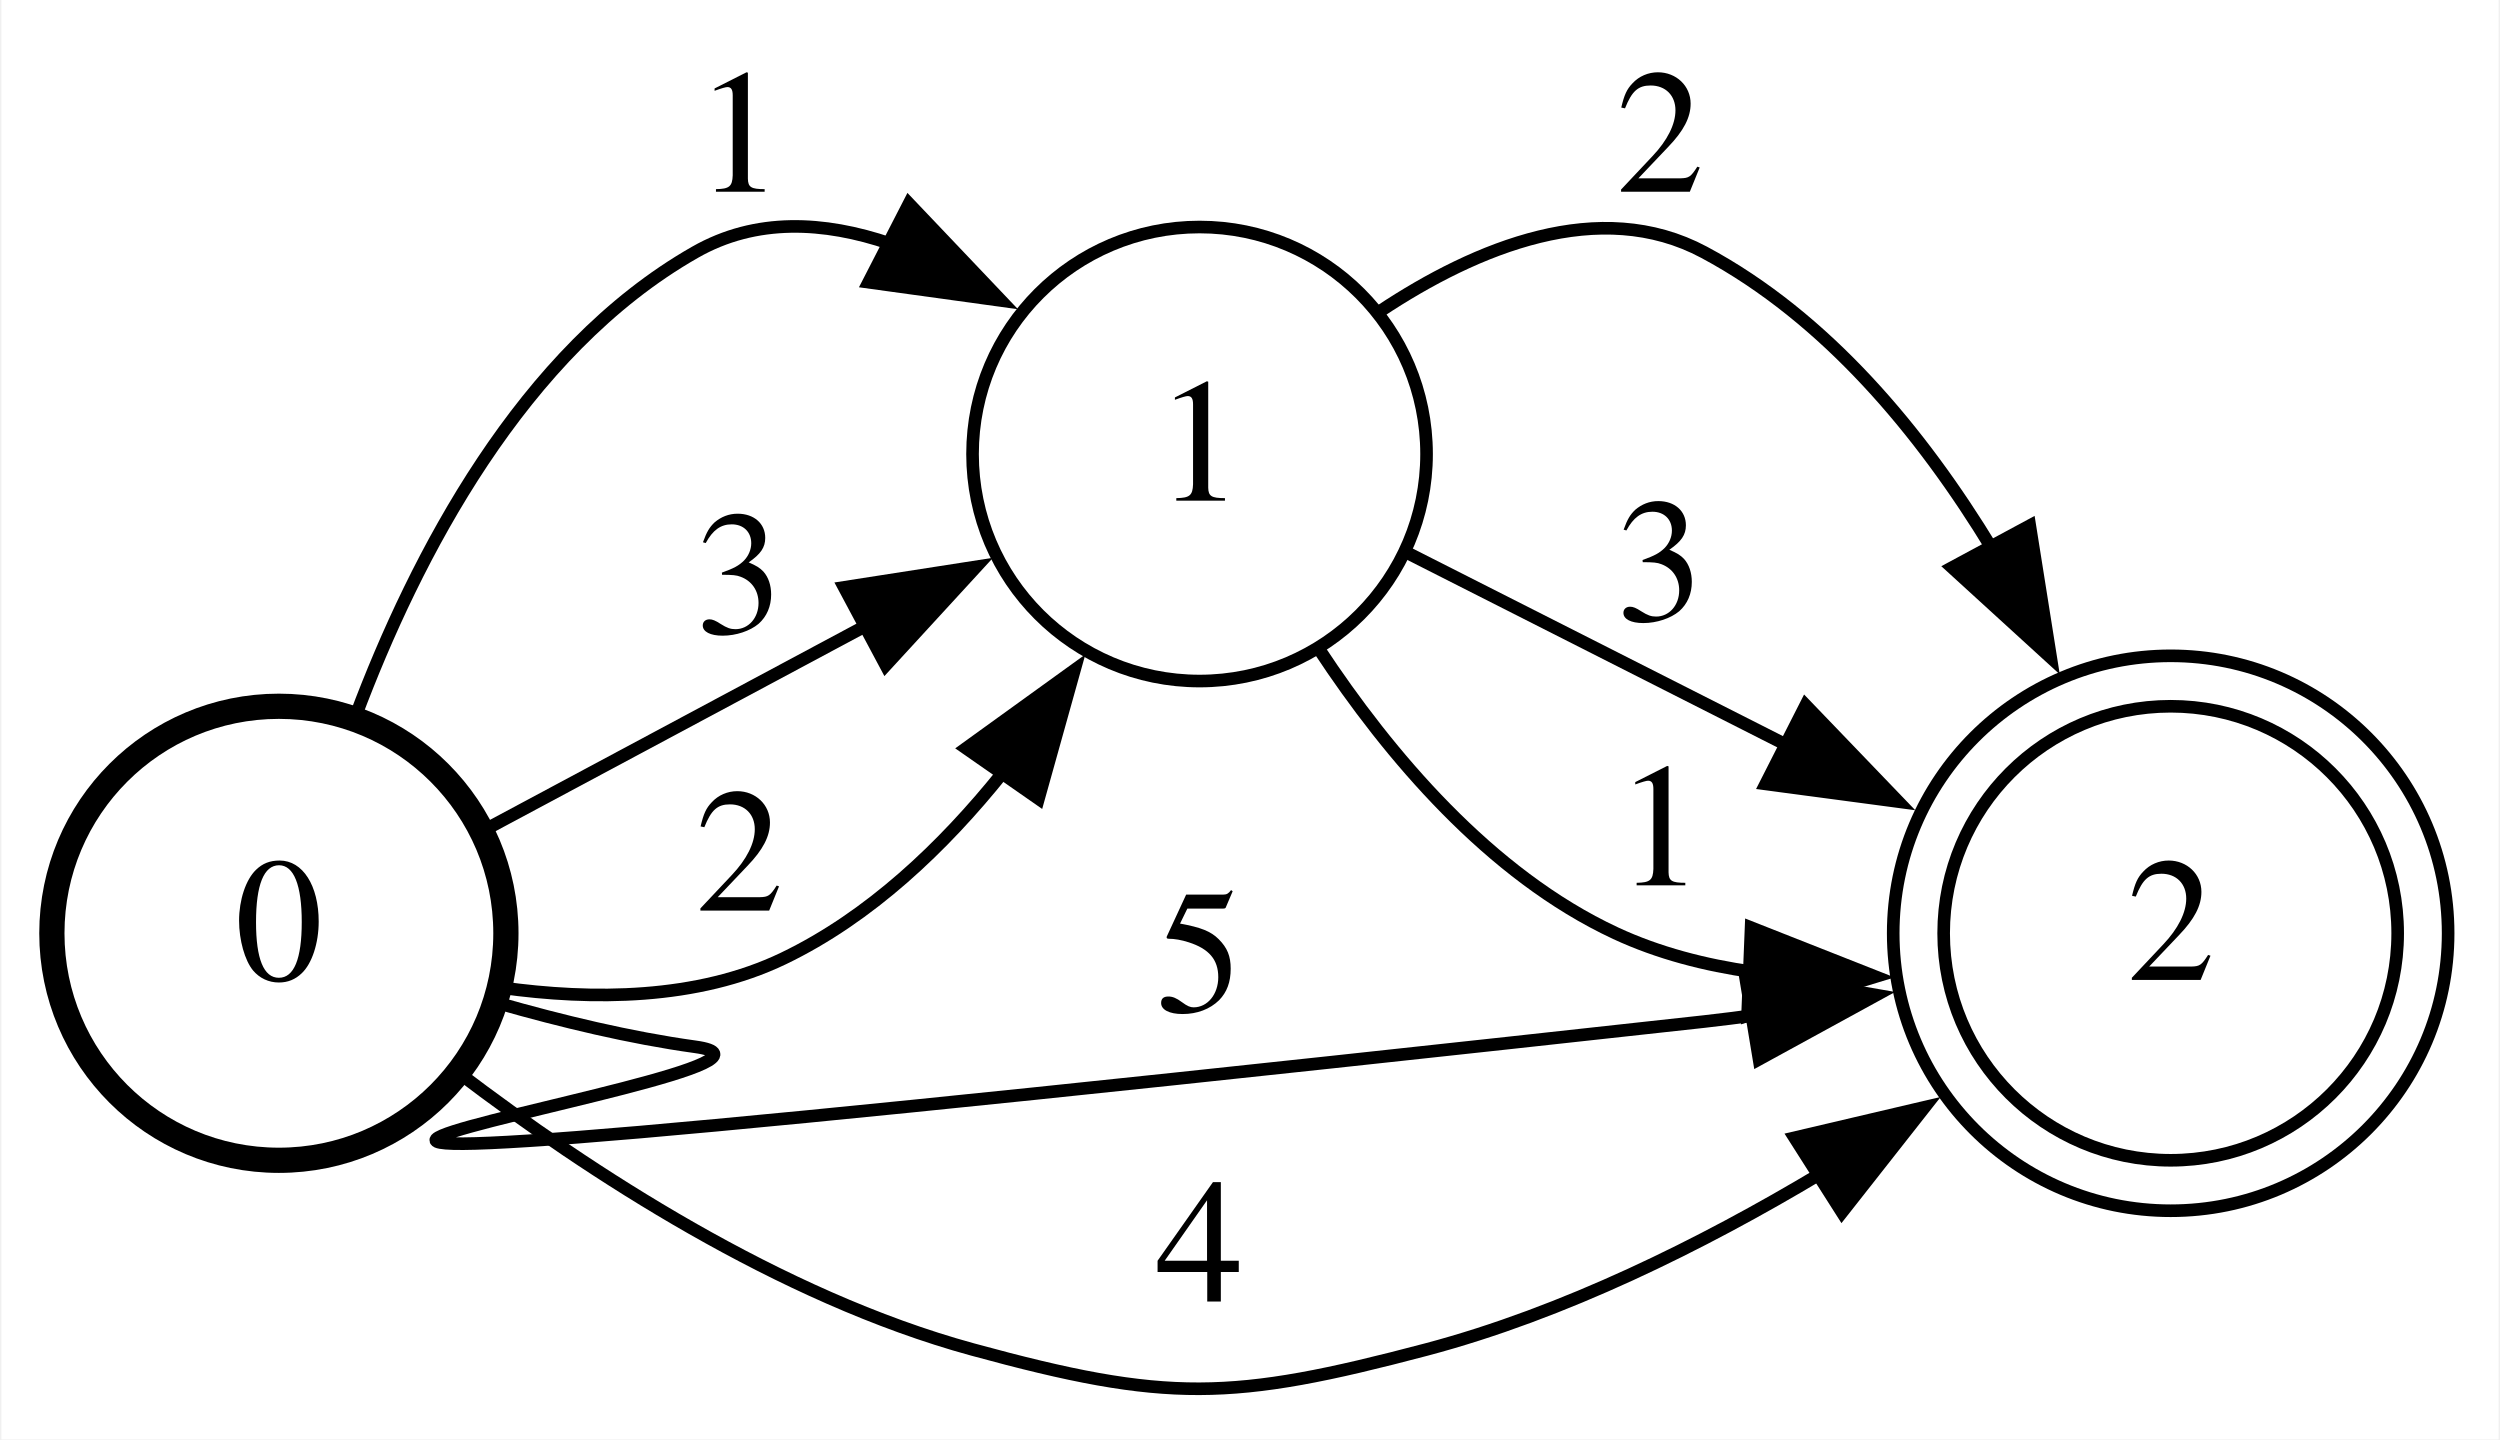
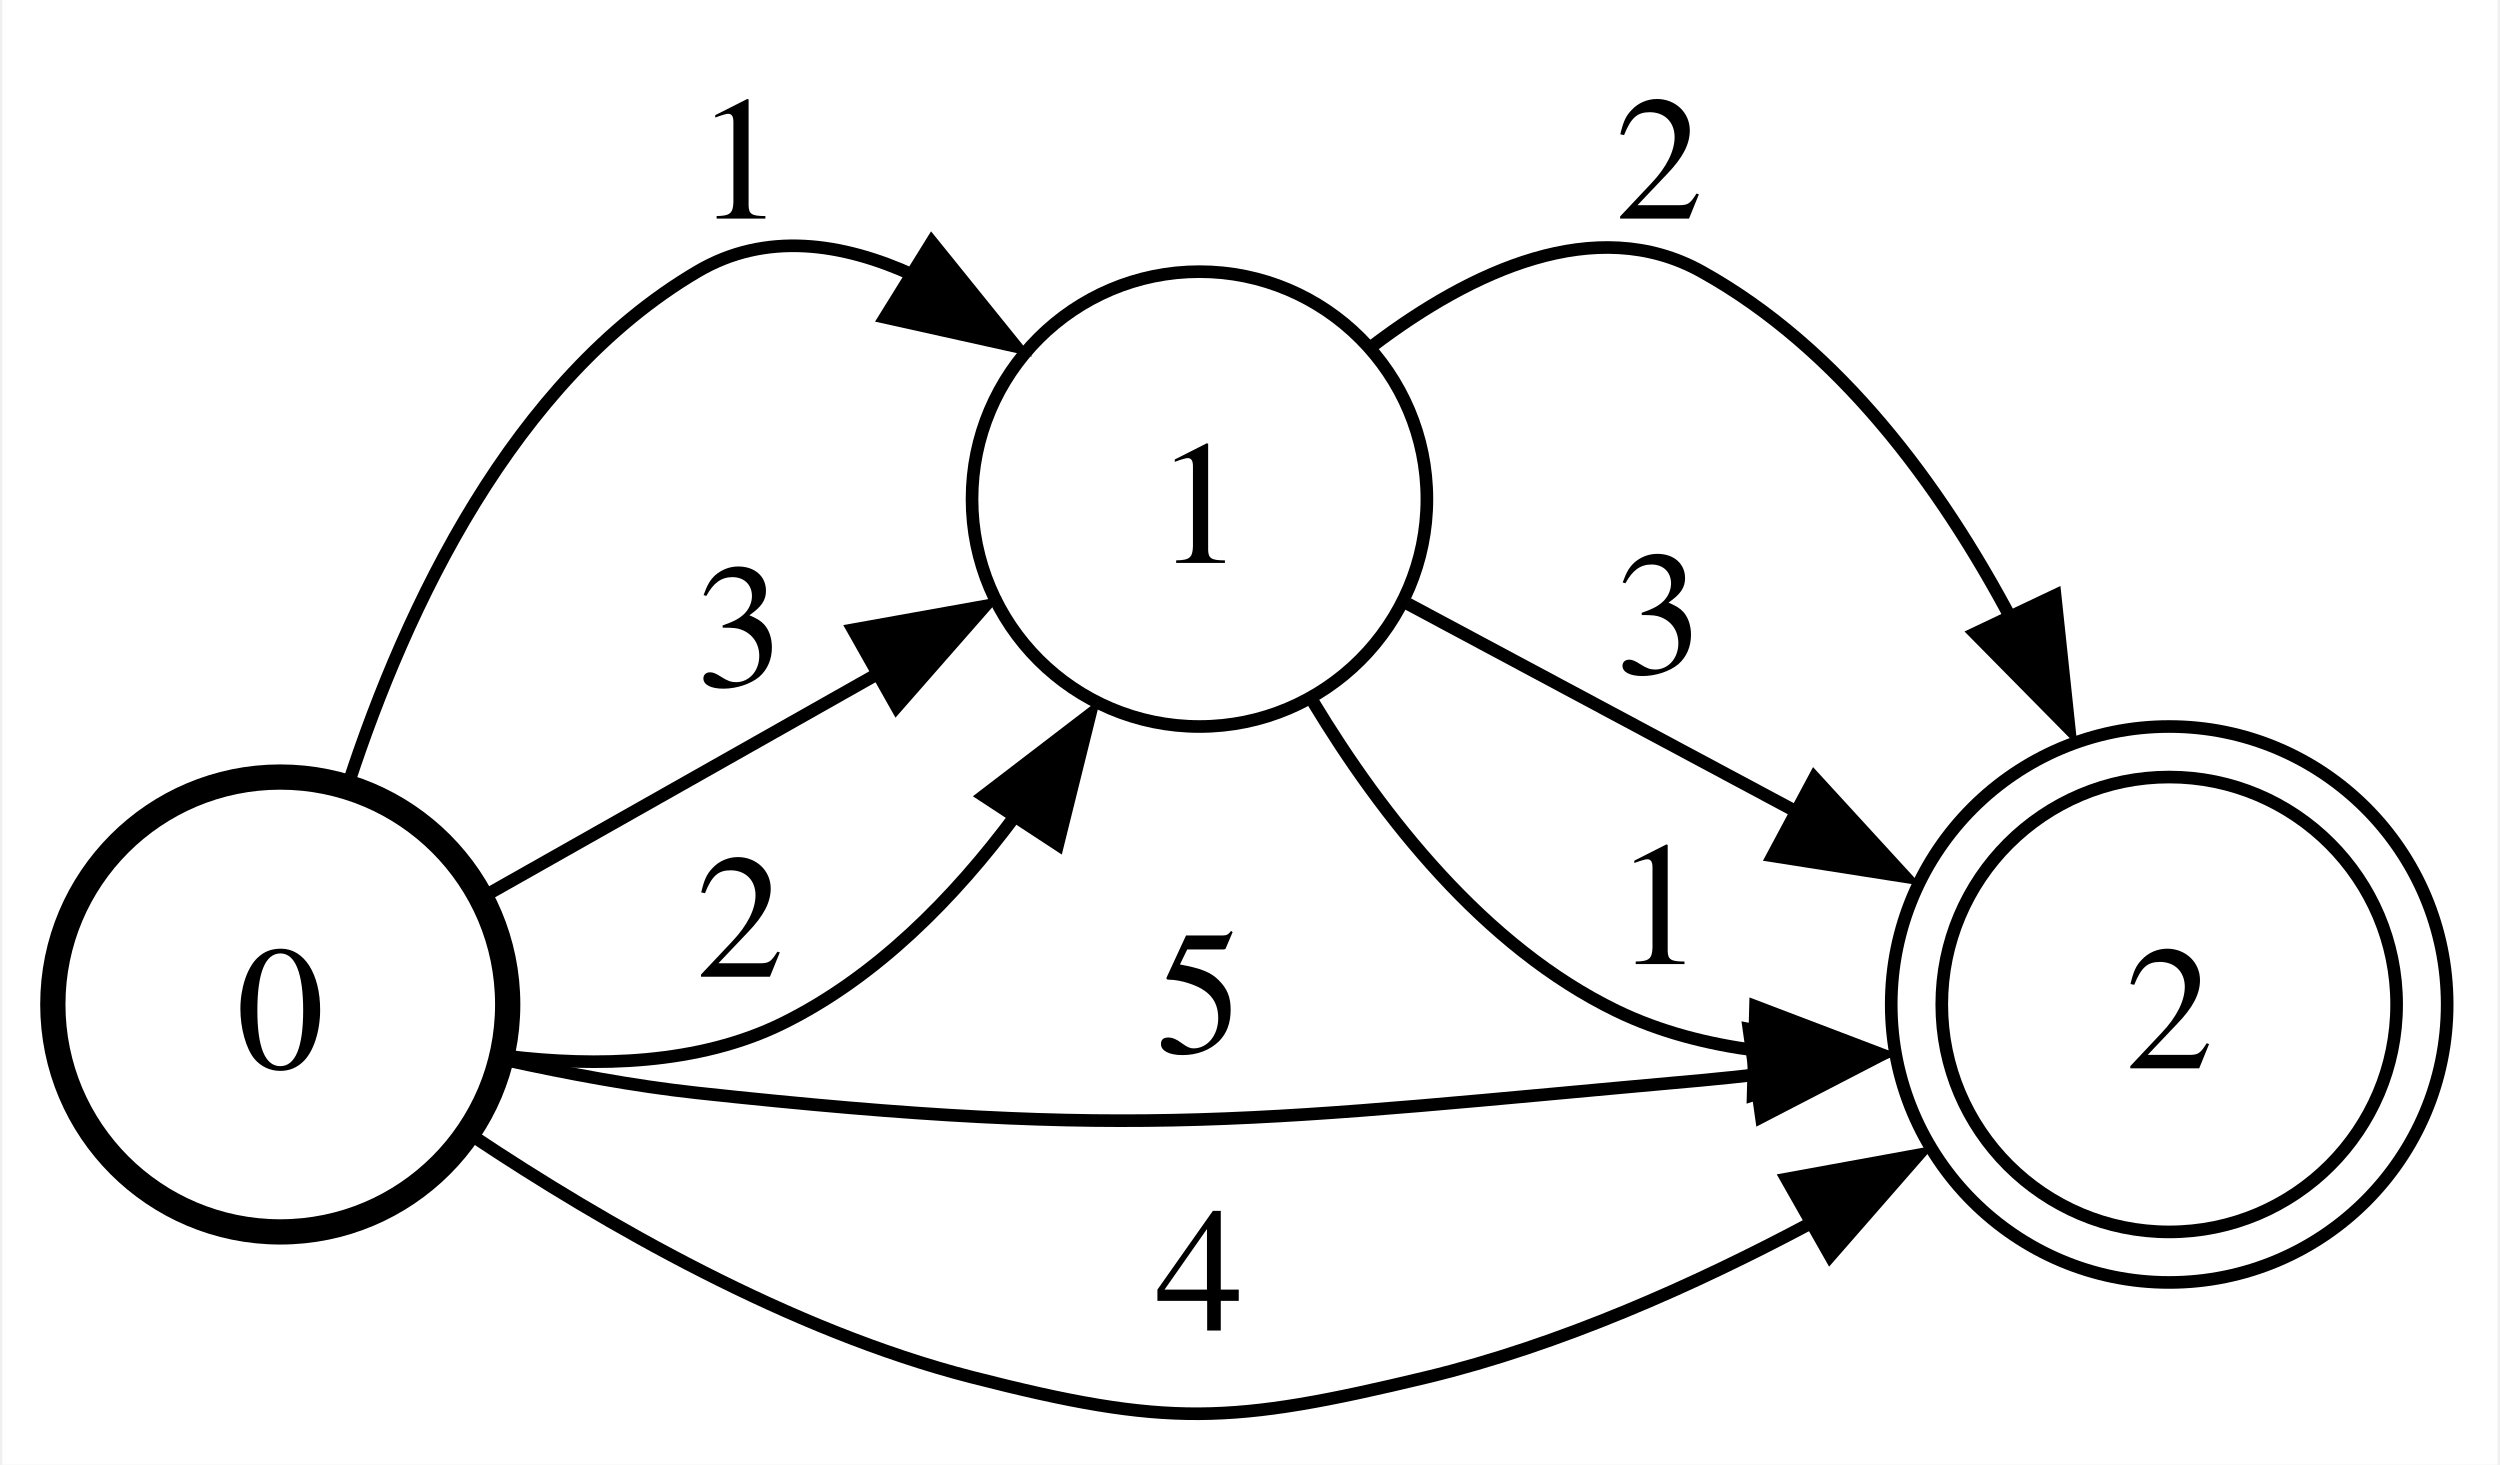
- <svg xmlns="http://www.w3.org/2000/svg" width="198pt" height="114pt" viewBox="0.00 0.00 198.00 114.13">
-   <g id="graph0" class="graph" transform="scale(1 1) rotate(0) translate(4 110.13)">
-     <polygon fill="white" stroke="none" points="-4,4 -4,-110.13 194,-110.13 194,4 -4,4" />
+ <svg xmlns="http://www.w3.org/2000/svg" width="198pt" height="116pt" viewBox="0.00 0.00 197.50 115.92">
+   <g id="graph0" class="graph" transform="scale(1 1) rotate(0) translate(4 111.92)">
+     <polygon fill="white" stroke="none" points="-4,4 -4,-111.92 193.5,-111.92 193.5,4 -4,4" />
    <g id="node1" class="node">
-       <ellipse fill="none" stroke="black" stroke-width="2" cx="18" cy="-36.13" rx="18" ry="18" />
-       <text text-anchor="middle" x="18" y="-32.43" font-family="Times,serif" font-size="14.00">0</text>
+       <ellipse fill="none" stroke="black" stroke-width="2" cx="18" cy="-32.42" rx="18" ry="18" />
+       <text text-anchor="middle" x="18" y="-27.37" font-family="Times,serif" font-size="14.00">0</text>
    </g>
    <g id="node2" class="node">
-       <ellipse fill="none" stroke="black" cx="91" cy="-74.13" rx="18" ry="18" />
-       <text text-anchor="middle" x="91" y="-70.43" font-family="Times,serif" font-size="14.00">1</text>
+       <ellipse fill="none" stroke="black" cx="90.75" cy="-72.42" rx="18" ry="18" />
+       <text text-anchor="middle" x="90.75" y="-67.37" font-family="Times,serif" font-size="14.00">1</text>
    </g>
    <g id="edge1" class="edge">
-       <path fill="none" stroke="black" d="M24.09,-53.37C28.83,-66.02 37.27,-82.31 51,-90.13 55.83,-92.89 61.23,-92.59 66.44,-90.82" />
-       <polygon fill="black" stroke="black" points="67.96,-93.98 75.26,-86.3 64.76,-87.75 67.96,-93.98" />
-       <text text-anchor="middle" x="54.5" y="-94.93" font-family="Times,serif" font-size="14.00">1</text>
+       <path fill="none" stroke="black" d="M23.45,-50.06C27.94,-63.74 36.34,-81.77 51,-90.42 56.4,-93.61 62.46,-92.73 68.16,-90.12" />
+       <polygon fill="black" stroke="black" points="69.56,-92.75 76.22,-84.5 65.87,-86.8 69.56,-92.75" />
+       <text text-anchor="middle" x="54.38" y="-94.62" font-family="Times,serif" font-size="14.00">1</text>
    </g>
    <g id="edge2" class="edge">
-       <path fill="none" stroke="black" d="M34.41,-44.38C43.24,-49.11 54.56,-55.17 64.67,-60.58" />
-       <polygon fill="black" stroke="black" points="62.82,-63.56 73.29,-65.19 66.12,-57.38 62.82,-63.56" />
-       <text text-anchor="middle" x="54.5" y="-59.93" font-family="Times,serif" font-size="14.00">3</text>
+       <path fill="none" stroke="black" d="M34,-40.91C43.1,-46.05 54.93,-52.74 65.35,-58.63" />
+       <polygon fill="black" stroke="black" points="63.34,-62.08 73.77,-63.95 66.78,-55.98 63.34,-62.08" />
+       <text text-anchor="middle" x="54.38" y="-57.62" font-family="Times,serif" font-size="14.00">3</text>
    </g>
    <g id="edge3" class="edge">
-       <path fill="none" stroke="black" d="M35.64,-31.82C42.84,-30.81 51.16,-30.84 58,-34.13 64.84,-37.42 70.67,-42.96 75.41,-48.88" />
-       <polygon fill="black" stroke="black" points="72.49,-50.8 81.08,-57 78.23,-46.8 72.49,-50.8" />
-       <text text-anchor="middle" x="54.5" y="-37.93" font-family="Times,serif" font-size="14.00">2</text>
+       <path fill="none" stroke="black" d="M35.95,-28.33C43.02,-27.47 51.1,-27.65 57.75,-30.92 65.16,-34.57 71.34,-40.84 76.22,-47.42" />
+       <polygon fill="black" stroke="black" points="73.68,-48.93 82.09,-55.37 79.54,-45.09 73.68,-48.93" />
+       <text text-anchor="middle" x="54.38" y="-34.62" font-family="Times,serif" font-size="14.00">2</text>
    </g>
    <g id="node3" class="node">
-       <ellipse fill="none" stroke="black" cx="168" cy="-36.13" rx="18" ry="18" />
-       <ellipse fill="none" stroke="black" cx="168" cy="-36.13" rx="22" ry="22" />
-       <text text-anchor="middle" x="168" y="-32.43" font-family="Times,serif" font-size="14.00">2</text>
+       <ellipse fill="none" stroke="black" cx="167.5" cy="-32.42" rx="18" ry="18" />
+       <ellipse fill="none" stroke="black" cx="167.5" cy="-32.42" rx="22" ry="22" />
+       <text text-anchor="middle" x="167.5" y="-27.37" font-family="Times,serif" font-size="14.00">2</text>
    </g>
    <g id="edge4" class="edge">
-       <path fill="none" stroke="black" d="M35.43,-30.58C40.37,-29.17 45.85,-27.84 51,-27.13 66.34,-25.02 -44.46,-9.8 131,-29.13 132.39,-29.29 133.8,-29.46 135.23,-29.66" />
-       <polygon fill="black" stroke="black" points="134.22,-33.04 144.66,-31.23 135.36,-26.14 134.22,-33.04" />
-       <text text-anchor="middle" x="91" y="-29.93" font-family="Times,serif" font-size="14.00">5</text>
+       <path fill="none" stroke="black" d="M35.83,-28.03C40.69,-26.96 46.02,-25.96 51,-25.42 86.13,-21.62 95.31,-23.27 130.5,-26.42 132.04,-26.56 133.61,-26.73 135.19,-26.91" />
+       <polygon fill="black" stroke="black" points="134.24,-30.46 144.63,-28.39 135.22,-23.52 134.24,-30.46" />
+       <text text-anchor="middle" x="90.75" y="-28.62" font-family="Times,serif" font-size="14.00">5</text>
    </g>
    <g id="edge5" class="edge">
-       <path fill="none" stroke="black" d="M32.2,-25.11C42.56,-17.22 57.74,-7.3 73,-3.13 88.43,1.09 93.53,0.96 109,-3.13 119.86,-6.01 130.81,-11.43 140.23,-17.07" />
-       <polygon fill="black" stroke="black" points="138.18,-19.92 148.49,-22.34 141.94,-14.01 138.18,-19.92" />
-       <text text-anchor="middle" x="91" y="-6.93" font-family="Times,serif" font-size="14.00">4</text>
+       <path fill="none" stroke="black" d="M33.21,-22.02C43.59,-15.1 58.31,-6.62 72.75,-2.92 88.25,1.05 93.19,0.82 108.75,-2.92 119.2,-5.44 129.89,-10.18 139.18,-15.14" />
+       <polygon fill="black" stroke="black" points="137.22,-18.61 147.64,-20.51 140.67,-12.53 137.22,-18.61" />
+       <text text-anchor="middle" x="90.75" y="-6.62" font-family="Times,serif" font-size="14.00">4</text>
    </g>
    <g id="edge6" class="edge">
-       <path fill="none" stroke="black" d="M105.31,-85.45C112.99,-90.55 122.74,-94.55 131,-90.13 140.7,-84.94 148.24,-75.85 153.86,-66.59" />
-       <polygon fill="black" stroke="black" points="156.83,-68.45 158.49,-57.99 150.67,-65.13 156.83,-68.45" />
-       <text text-anchor="middle" x="127.5" y="-94.93" font-family="Times,serif" font-size="14.00">2</text>
+       <path fill="none" stroke="black" d="M104.55,-84.62C112.21,-90.4 122.07,-95.11 130.5,-90.42 141.36,-84.38 149.37,-73.55 155.03,-62.87" />
+       <polygon fill="black" stroke="black" points="158.47,-64.79 159.59,-54.25 152.15,-61.79 158.47,-64.79" />
+       <text text-anchor="middle" x="127.12" y="-94.62" font-family="Times,serif" font-size="14.00">2</text>
    </g>
    <g id="edge7" class="edge">
-       <path fill="none" stroke="black" d="M107.54,-66.26C116.2,-61.87 127.28,-56.26 137.52,-51.07" />
-       <polygon fill="black" stroke="black" points="139.06,-54.21 146.4,-46.57 135.89,-47.97 139.06,-54.21" />
-       <text text-anchor="middle" x="127.5" y="-60.93" font-family="Times,serif" font-size="14.00">3</text>
+       <path fill="none" stroke="black" d="M107.24,-64.13C116.12,-59.38 127.54,-53.27 137.99,-47.68" />
+       <polygon fill="black" stroke="black" points="139.42,-50.35 146.58,-42.54 136.12,-44.18 139.42,-50.35" />
+       <text text-anchor="middle" x="127.12" y="-58.62" font-family="Times,serif" font-size="14.00">3</text>
    </g>
    <g id="edge8" class="edge">
-       <path fill="none" stroke="black" d="M100.49,-58.63C105.99,-50.29 113.99,-40.79 124,-36.13 127.38,-34.56 131.09,-33.6 134.85,-33.07" />
-       <polygon fill="black" stroke="black" points="134.73,-36.58 144.59,-32.69 134.45,-29.59 134.73,-36.58" />
-       <text text-anchor="middle" x="127.5" y="-39.93" font-family="Times,serif" font-size="14.00">1</text>
+       <path fill="none" stroke="black" d="M99.76,-56.34C105.18,-47.37 113.27,-37 123.75,-31.92 127.19,-30.25 130.99,-29.28 134.84,-28.78" />
+       <polygon fill="black" stroke="black" points="134.76,-32.26 144.66,-28.49 134.57,-25.26 134.76,-32.26" />
+       <text text-anchor="middle" x="127.12" y="-35.62" font-family="Times,serif" font-size="14.00">1</text>
    </g>
  </g>
</svg>
